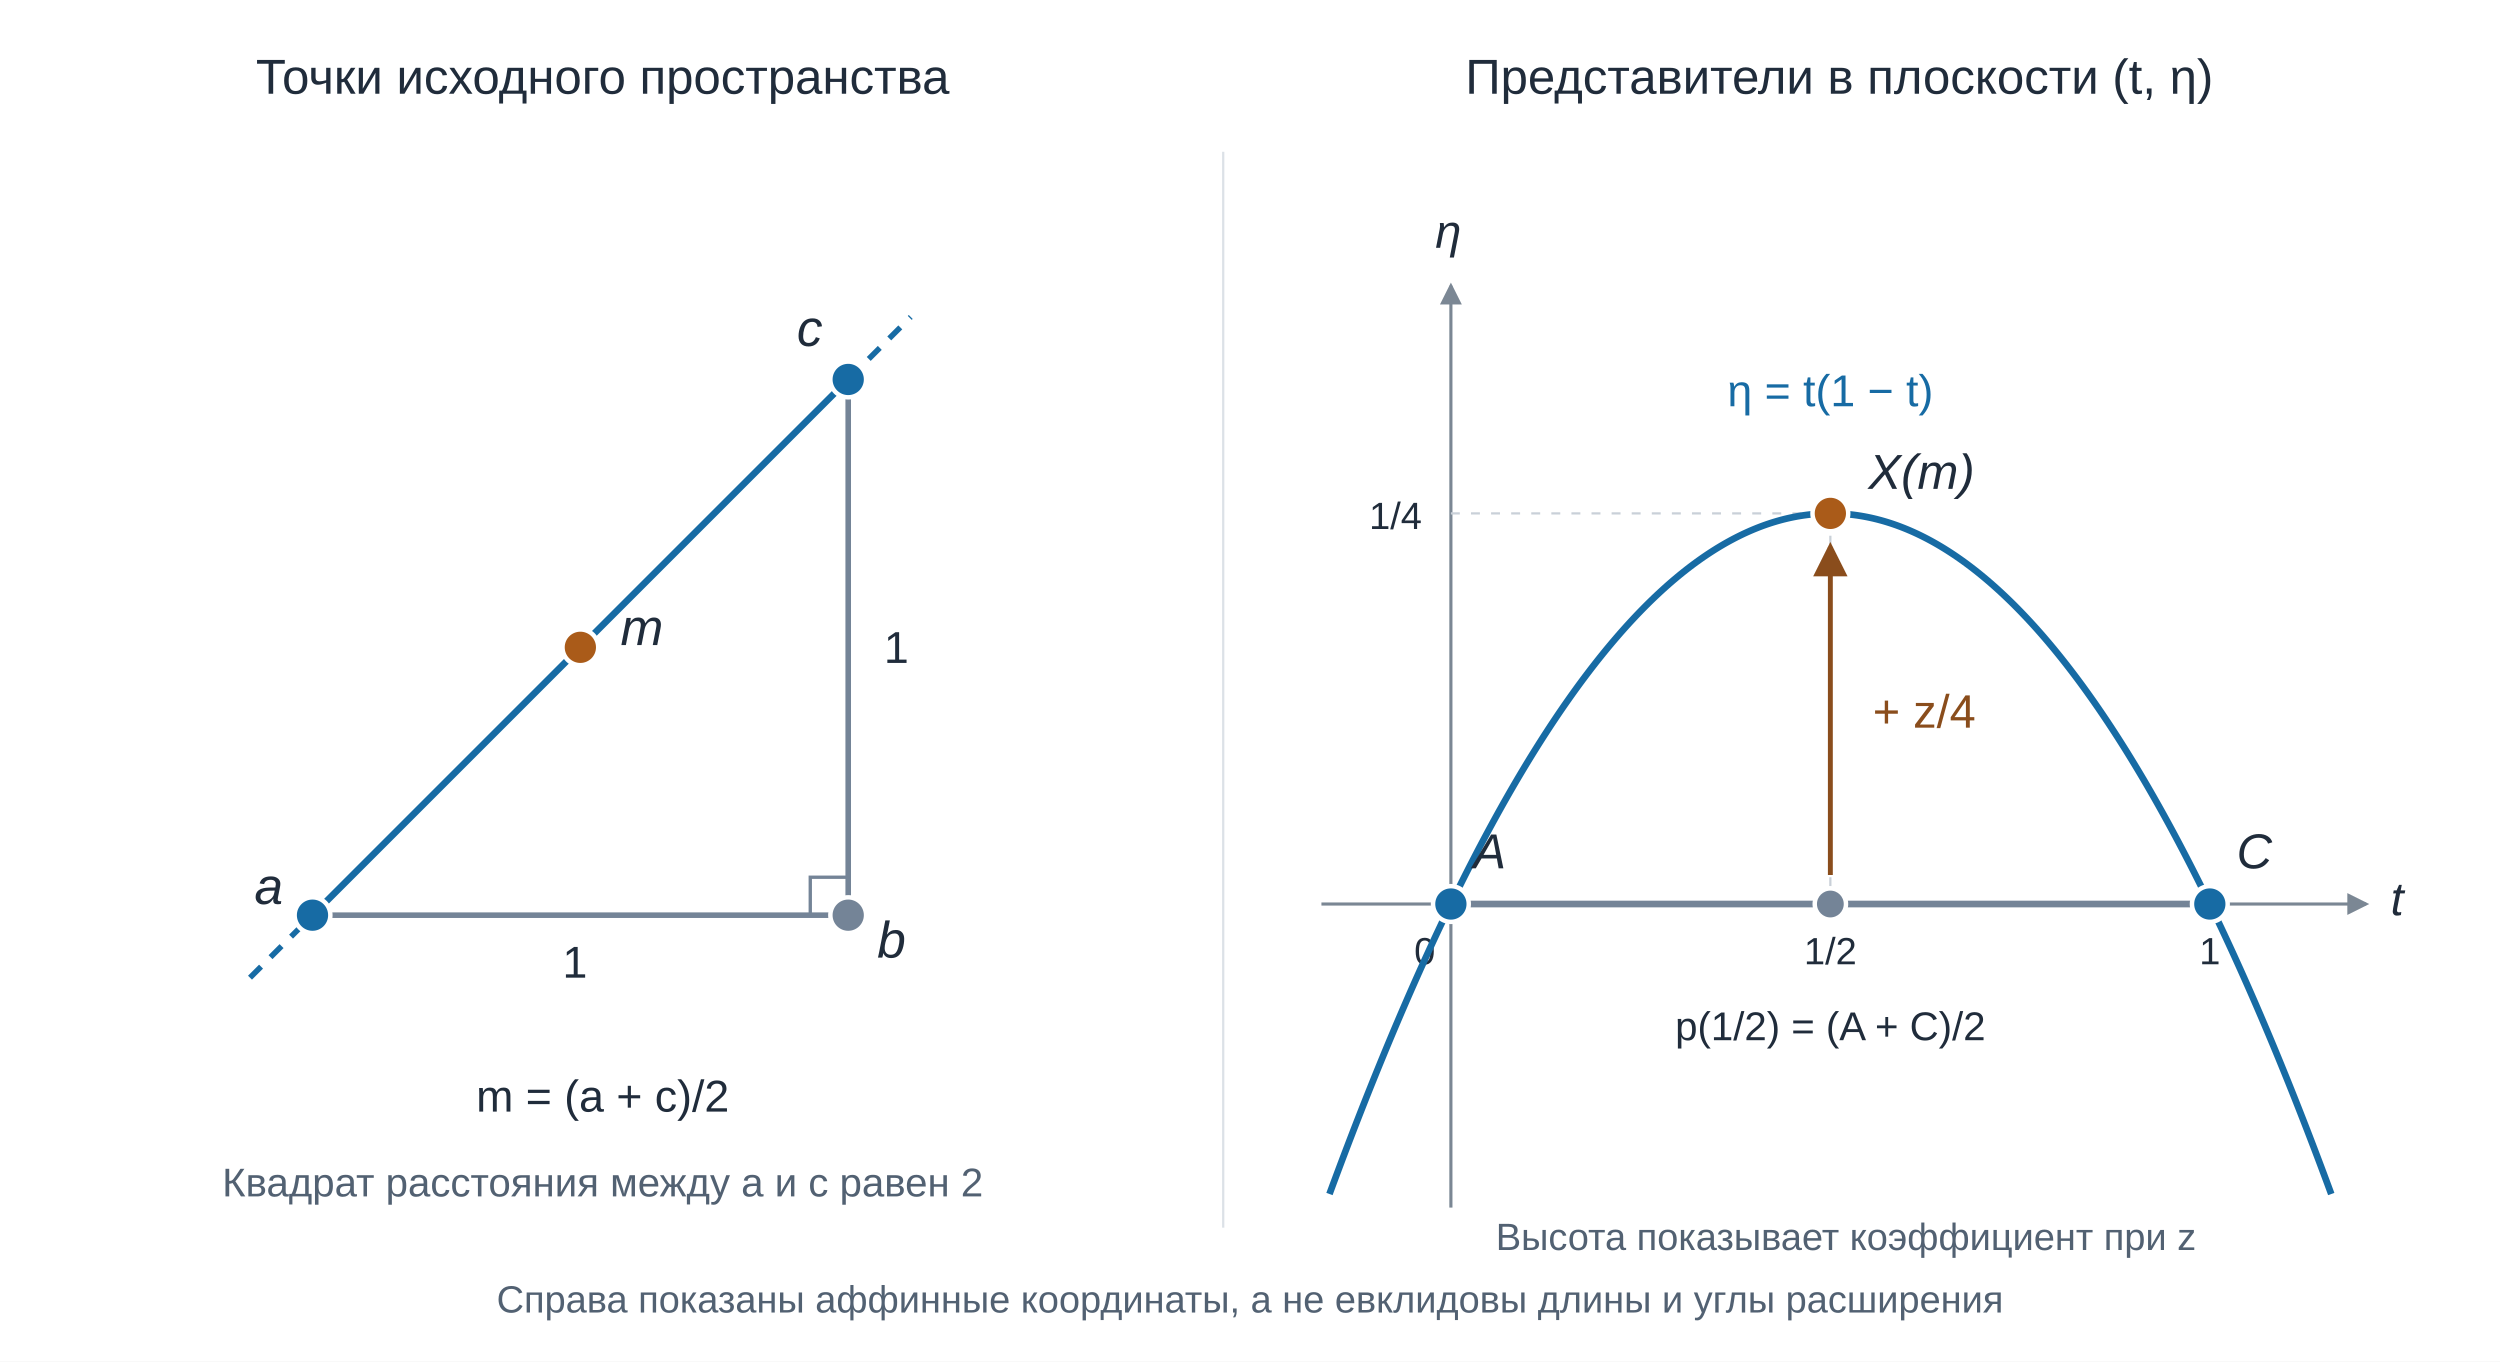
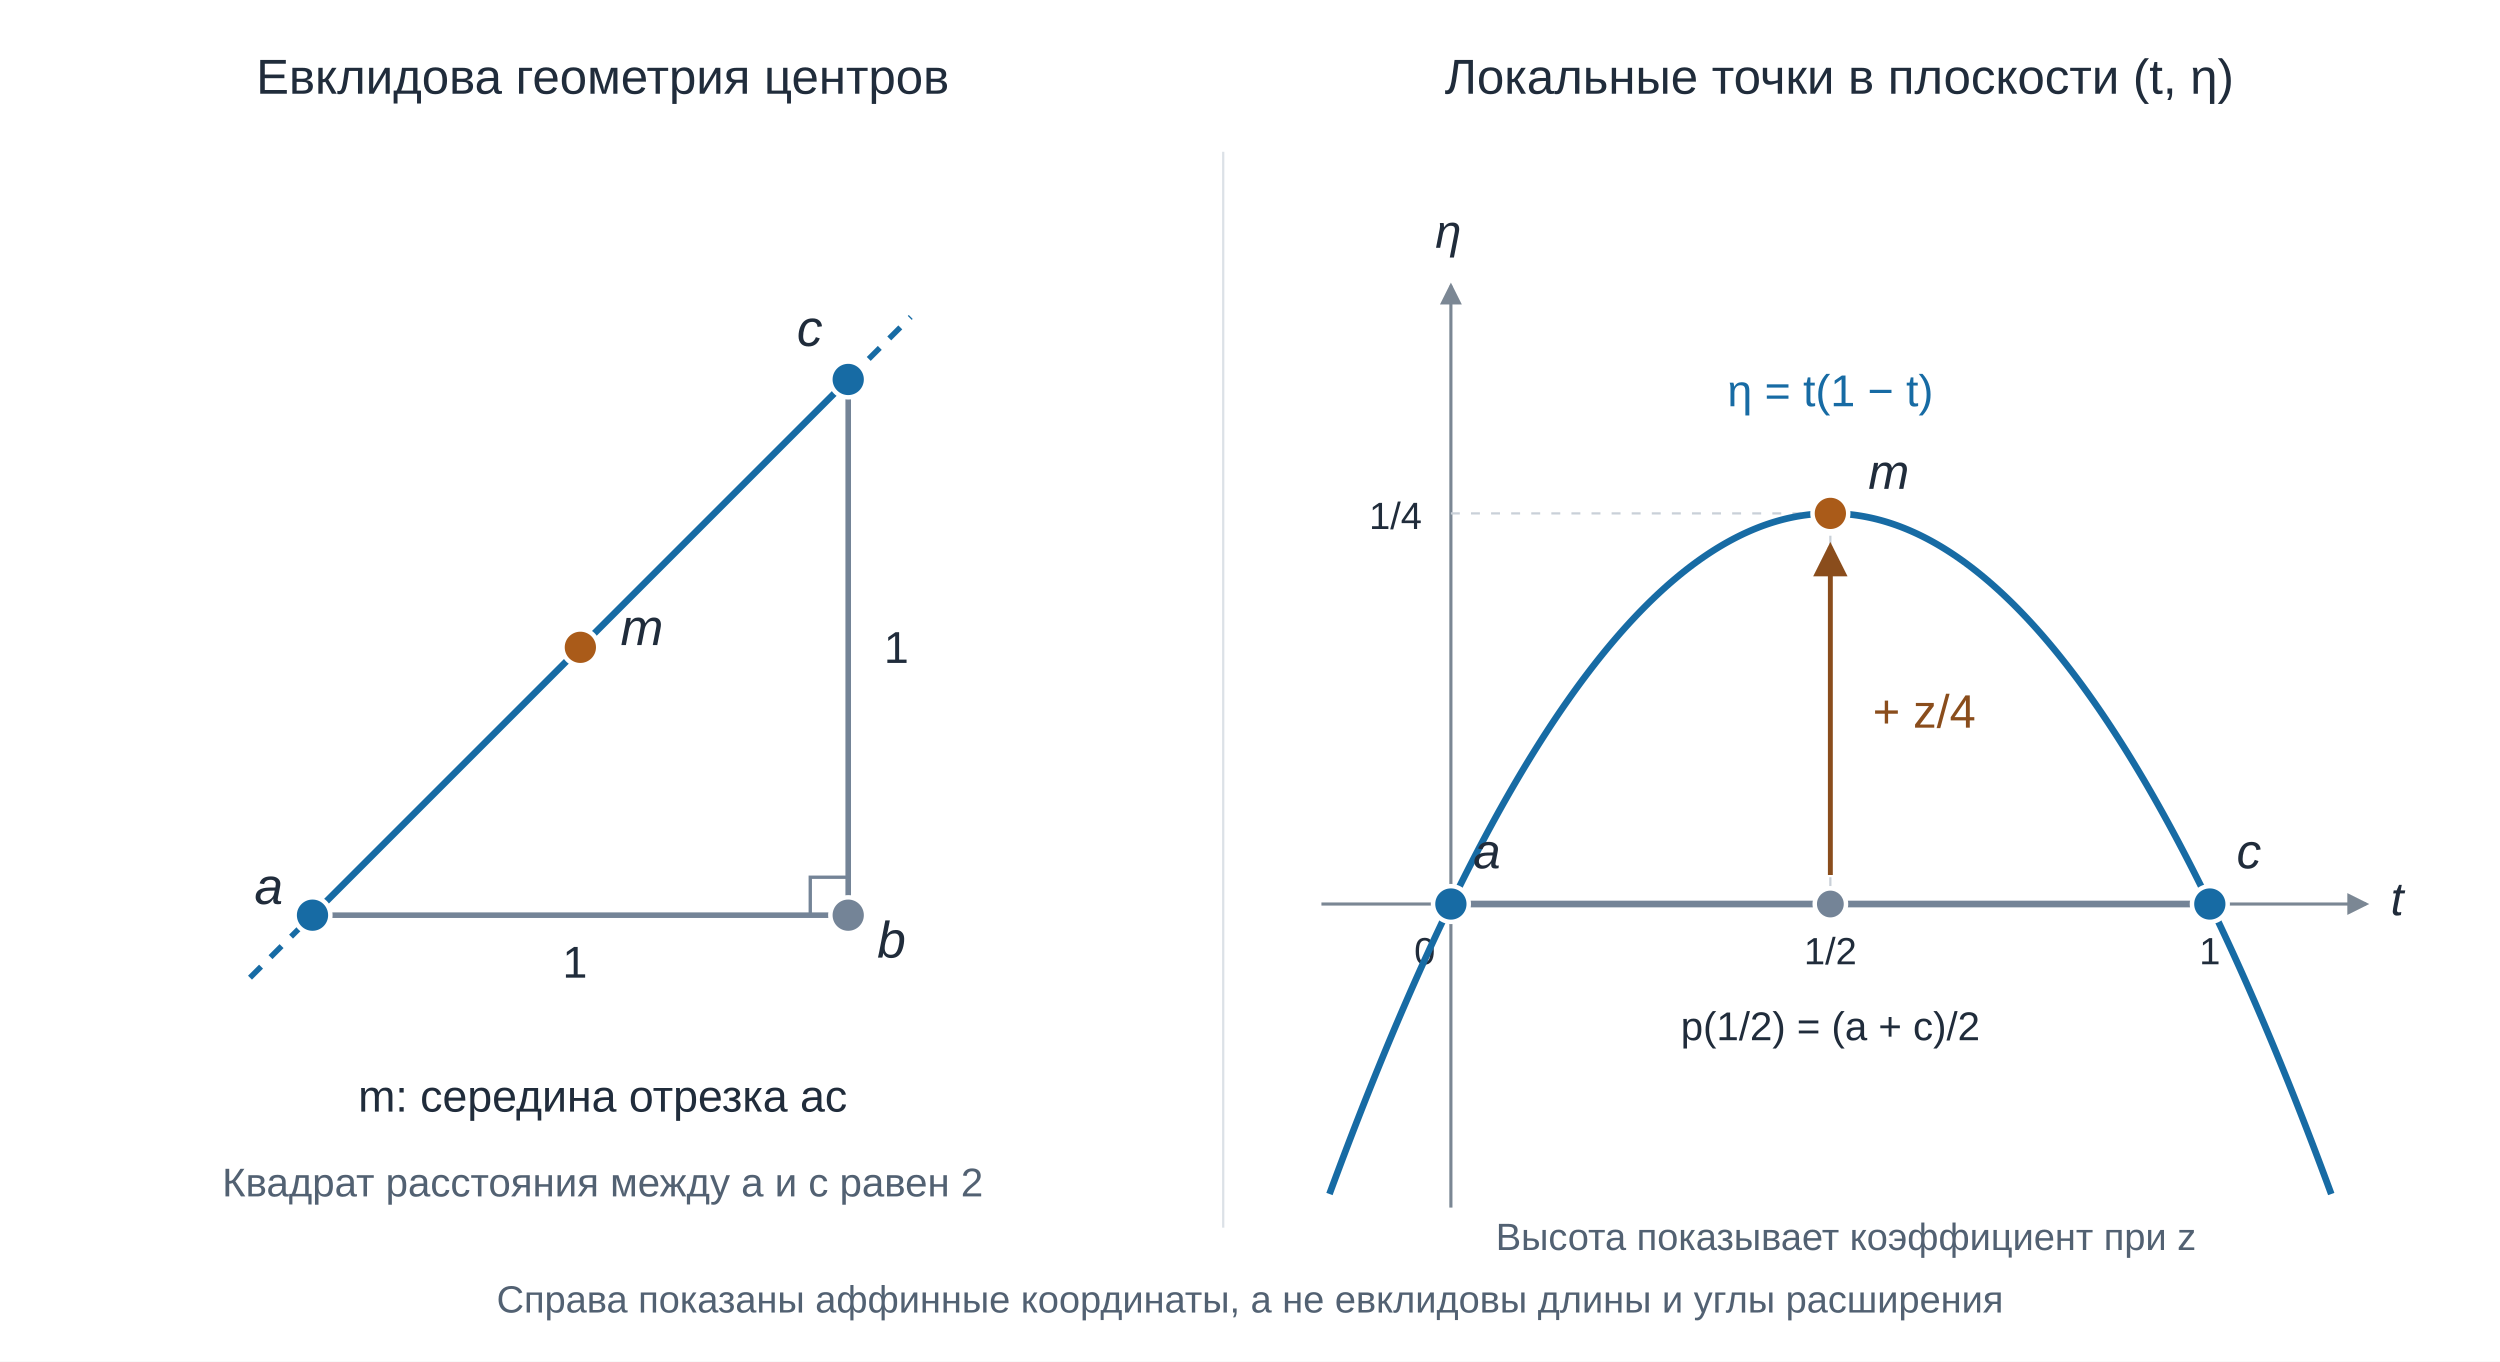
<svg xmlns="http://www.w3.org/2000/svg" width="1120" height="610" viewBox="0 0 1120 610" role="img" aria-labelledby="title desc">
  <defs>
    <marker id="arrow" markerWidth="7" markerHeight="7" refX="6" refY="3.5" orient="auto">
      <path d="M0 0L7 3.5L0 7Z" fill="#8a4d1c" />
    </marker>
    <marker id="axis" markerWidth="7" markerHeight="7" refX="6" refY="3.5" orient="auto">
      <path d="M0 0L7 3.5L0 7Z" fill="#7b8794" />
    </marker>
  </defs>
  <rect width="1120" height="610" fill="white" />
  <g font-family="Arial, DejaVu Sans, sans-serif" fill="#202c3b">
-     <text x="270" y="42" text-anchor="middle" font-size="22">Точки исходного пространства</text>
-     <text x="824" y="42" text-anchor="middle" font-size="22">Представители в плоскости (t, η)</text>
+     <text x="270" y="42" text-anchor="middle" font-size="22">Евклидова геометрия центров</text>
+     <text x="824" y="42" text-anchor="middle" font-size="22">Локальные точки в плоскости (t, η)</text>
    <path d="M548 68V550" stroke="#dce1e7" />
    <g stroke="#748497" stroke-width="2.5" fill="none">
      <path d="M140 410H380V170" />
      <path d="M363 410V393H380" stroke-width="1.5" />
    </g>
    <path d="M112 438L140 410M380 170L408 142" stroke="#176ba4" stroke-width="2.5" stroke-dasharray="7 6" />
    <path d="M140 410L380 170" stroke="#176ba4" stroke-width="3" />
    <g font-size="20">
      <text x="252" y="438">1</text>
      <text x="396" y="297">1</text>
    </g>
    <g fill="#176ba4" stroke="white" stroke-width="2">
      <circle cx="140" cy="410" r="8" />
      <circle cx="380" cy="170" r="8" />
    </g>
    <circle cx="380" cy="410" r="8" fill="#748497" stroke="white" stroke-width="2" />
    <circle cx="260" cy="290" r="8" fill="#aa5b19" stroke="white" stroke-width="2" />
    <g font-size="23" font-style="italic">
      <text x="114" y="405">a</text>
      <text x="393" y="429">b</text>
      <text x="357" y="155">c</text>
      <text x="278" y="289">m</text>
    </g>
-     <text x="270" y="498" text-anchor="middle" font-size="20">m = (a + c)/2</text>
+     <text x="270" y="498" text-anchor="middle" font-size="20">m: середина отрезка ac</text>
    <text x="270" y="536" text-anchor="middle" font-size="18" fill="#526172">Квадрат расстояния между a и c равен 2</text>
    <g stroke="#7b8794" stroke-width="1.4" fill="none" marker-end="url(#axis)">
      <path d="M592 405H1060" />
      <path d="M650 541V128" />
    </g>
    <text x="1071" y="410" font-size="21" font-style="italic">t</text>
    <text x="643" y="111" font-size="21" font-style="italic">η</text>
    <path d="M650 230H820V405" fill="none" stroke="#c9d0d8" stroke-dasharray="4 5" />
    <text x="637" y="237" text-anchor="end" font-size="17">1/4</text>
    <text x="643" y="432" text-anchor="end" font-size="17">0</text>
    <text x="820" y="432" text-anchor="middle" font-size="17">1/2</text>
    <text x="990" y="432" text-anchor="middle" font-size="17">1</text>
    <path d="M595.600,534.920 L597.096,530.868 L598.592,526.843 L600.088,522.845 L601.584,518.874 L603.080,514.931 L604.576,511.014 L606.072,507.125 L607.568,503.263 L609.064,499.427 L610.560,495.619 L612.056,491.838 L613.552,488.084 L615.048,484.357 L616.544,480.658 L618.040,476.985 L619.536,473.340 L621.032,469.721 L622.528,466.130 L624.024,462.566 L625.520,459.029 L627.016,455.519 L628.512,452.036 L630.008,448.580 L631.504,445.152 L633.000,441.750 L634.496,438.376 L635.992,435.028 L637.488,431.708 L638.984,428.415 L640.480,425.149 L641.976,421.910 L643.472,418.698 L644.968,415.513 L646.464,412.356 L647.960,409.225 L649.456,406.122 L650.952,403.045 L652.448,399.996 L653.944,396.974 L655.440,393.979 L656.936,391.011 L658.432,388.071 L659.928,385.157 L661.424,382.270 L662.920,379.411 L664.416,376.578 L665.912,373.773 L667.408,370.995 L668.904,368.244 L670.400,365.520 L671.896,362.823 L673.392,360.153 L674.888,357.511 L676.384,354.895 L677.880,352.307 L679.376,349.745 L680.872,347.211 L682.368,344.704 L683.864,342.224 L685.360,339.771 L686.856,337.345 L688.352,334.947 L689.848,332.575 L691.344,330.231 L692.840,327.913 L694.336,325.623 L695.832,323.360 L697.328,321.124 L698.824,318.915 L700.320,316.733 L701.816,314.578 L703.312,312.450 L704.808,310.350 L706.304,308.276 L707.800,306.230 L709.296,304.211 L710.792,302.219 L712.288,300.254 L713.784,298.316 L715.280,296.405 L716.776,294.521 L718.272,292.664 L719.768,290.835 L721.264,289.033 L722.760,287.257 L724.256,285.509 L725.752,283.788 L727.248,282.094 L728.744,280.427 L730.240,278.787 L731.736,277.175 L733.232,275.589 L734.728,274.030 L736.224,272.499 L737.720,270.995 L739.216,269.518 L740.712,268.068 L742.208,266.645 L743.704,265.249 L745.200,263.880 L746.696,262.538 L748.192,261.224 L749.688,259.936 L751.184,258.676 L752.680,257.443 L754.176,256.237 L755.672,255.058 L757.168,253.906 L758.664,252.781 L760.160,251.683 L761.656,250.613 L763.152,249.569 L764.648,248.553 L766.144,247.563 L767.640,246.601 L769.136,245.666 L770.632,244.758 L772.128,243.877 L773.624,243.023 L775.120,242.197 L776.616,241.397 L778.112,240.625 L779.608,239.879 L781.104,239.161 L782.600,238.470 L784.096,237.806 L785.592,237.169 L787.088,236.559 L788.584,235.976 L790.080,235.421 L791.576,234.892 L793.072,234.391 L794.568,233.917 L796.064,233.469 L797.560,233.049 L799.056,232.656 L800.552,232.290 L802.048,231.951 L803.544,231.640 L805.040,231.355 L806.536,231.098 L808.032,230.867 L809.528,230.664 L811.024,230.488 L812.520,230.339 L814.016,230.217 L815.512,230.122 L817.008,230.054 L818.504,230.014 L820.000,230.000 L821.496,230.014 L822.992,230.054 L824.488,230.122 L825.984,230.217 L827.480,230.339 L828.976,230.488 L830.472,230.664 L831.968,230.867 L833.464,231.098 L834.960,231.355 L836.456,231.640 L837.952,231.951 L839.448,232.290 L840.944,232.656 L842.440,233.049 L843.936,233.469 L845.432,233.917 L846.928,234.391 L848.424,234.892 L849.920,235.421 L851.416,235.976 L852.912,236.559 L854.408,237.169 L855.904,237.806 L857.400,238.470 L858.896,239.161 L860.392,239.879 L861.888,240.625 L863.384,241.397 L864.880,242.197 L866.376,243.023 L867.872,243.877 L869.368,244.758 L870.864,245.666 L872.360,246.601 L873.856,247.563 L875.352,248.553 L876.848,249.569 L878.344,250.613 L879.840,251.683 L881.336,252.781 L882.832,253.906 L884.328,255.058 L885.824,256.237 L887.320,257.443 L888.816,258.676 L890.312,259.936 L891.808,261.224 L893.304,262.538 L894.800,263.880 L896.296,265.249 L897.792,266.645 L899.288,268.068 L900.784,269.518 L902.280,270.995 L903.776,272.499 L905.272,274.030 L906.768,275.589 L908.264,277.175 L909.760,278.787 L911.256,280.427 L912.752,282.094 L914.248,283.788 L915.744,285.509 L917.240,287.257 L918.736,289.033 L920.232,290.835 L921.728,292.664 L923.224,294.521 L924.720,296.405 L926.216,298.316 L927.712,300.254 L929.208,302.219 L930.704,304.211 L932.200,306.230 L933.696,308.276 L935.192,310.350 L936.688,312.450 L938.184,314.578 L939.680,316.733 L941.176,318.915 L942.672,321.124 L944.168,323.360 L945.664,325.623 L947.160,327.913 L948.656,330.231 L950.152,332.575 L951.648,334.947 L953.144,337.345 L954.640,339.771 L956.136,342.224 L957.632,344.704 L959.128,347.211 L960.624,349.745 L962.120,352.307 L963.616,354.895 L965.112,357.511 L966.608,360.153 L968.104,362.823 L969.600,365.520 L971.096,368.244 L972.592,370.995 L974.088,373.773 L975.584,376.578 L977.080,379.411 L978.576,382.270 L980.072,385.157 L981.568,388.071 L983.064,391.011 L984.560,393.979 L986.056,396.974 L987.552,399.996 L989.048,403.045 L990.544,406.122 L992.040,409.225 L993.536,412.356 L995.032,415.513 L996.528,418.698 L998.024,421.910 L999.520,425.149 L1001.016,428.415 L1002.512,431.708 L1004.008,435.028 L1005.504,438.376 L1007.000,441.750 L1008.496,445.152 L1009.992,448.580 L1011.488,452.036 L1012.984,455.519 L1014.480,459.029 L1015.976,462.566 L1017.472,466.130 L1018.968,469.721 L1020.464,473.340 L1021.960,476.985 L1023.456,480.658 L1024.952,484.357 L1026.448,488.084 L1027.944,491.838 L1029.440,495.619 L1030.936,499.427 L1032.432,503.263 L1033.928,507.125 L1035.424,511.014 L1036.920,514.931 L1038.416,518.874 L1039.912,522.845 L1041.408,526.843 L1042.904,530.868 L1044.400,534.920" fill="none" stroke="#176ba4" stroke-width="3" />
    <path d="M650 405H990" stroke="#748497" stroke-width="3" />
    <path d="M820 392V245" stroke="#8a4d1c" stroke-width="2.2" marker-end="url(#arrow)" />
    <text x="839" y="326" font-size="21" fill="#8a4d1c">+ z/4</text>
    <g fill="#176ba4" stroke="white" stroke-width="2">
      <circle cx="650" cy="405" r="8" />
      <circle cx="990" cy="405" r="8" />
    </g>
    <circle cx="820" cy="405" r="7" fill="#748497" stroke="white" stroke-width="2" />
    <circle cx="820" cy="230" r="8" fill="#aa5b19" stroke="white" stroke-width="2" />
    <g font-size="22" font-style="italic">
-       <text x="660" y="389">A</text>
-       <text x="1002" y="389">C</text>
-       <text x="837" y="219">X(m)</text>
+       <text x="660" y="389">a</text>
+       <text x="1002" y="389">c</text>
+       <text x="837" y="219">m</text>
    </g>
-     <text x="820" y="466" text-anchor="middle" font-size="18">p(1/2) = (A + C)/2</text>
+     <text x="820" y="466" text-anchor="middle" font-size="18">p(1/2) = (a + c)/2</text>
    <text x="820" y="182" text-anchor="middle" font-size="20" fill="#176ba4">η = t(1 − t)</text>
    <text x="827" y="560" text-anchor="middle" font-size="17" fill="#526172">Высота показывает коэффициент при z</text>
    <text x="560" y="588" text-anchor="middle" font-size="17" fill="#526172">Справа показаны аффинные координаты, а не евклидовы длины и углы расширения</text>
  </g>
</svg>
